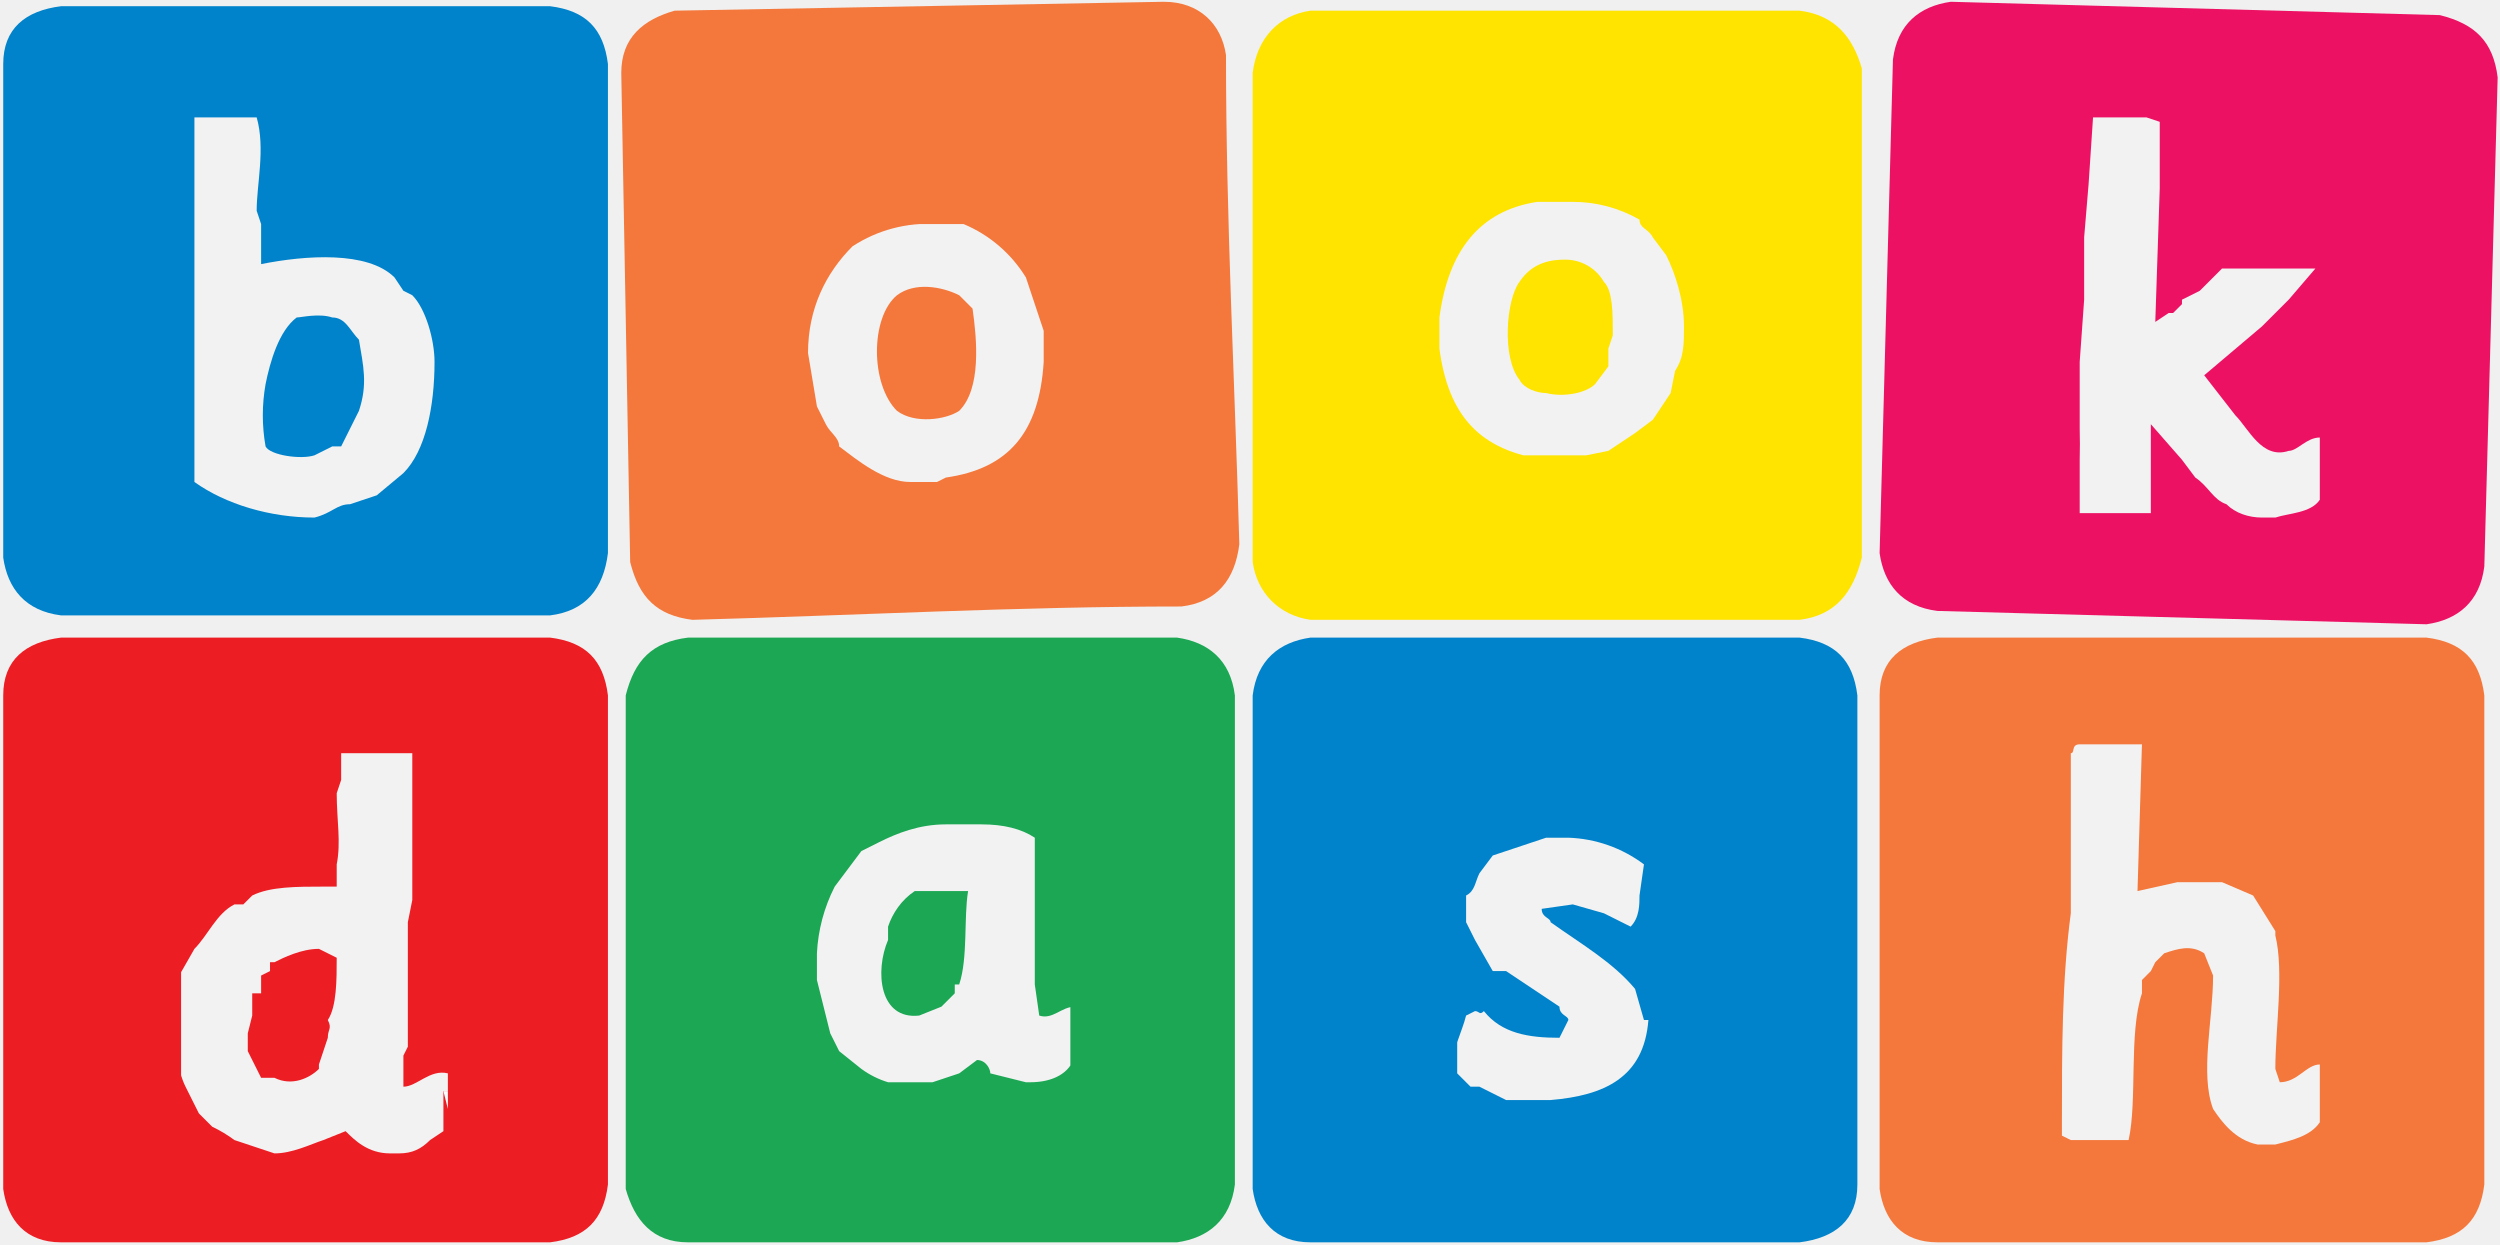
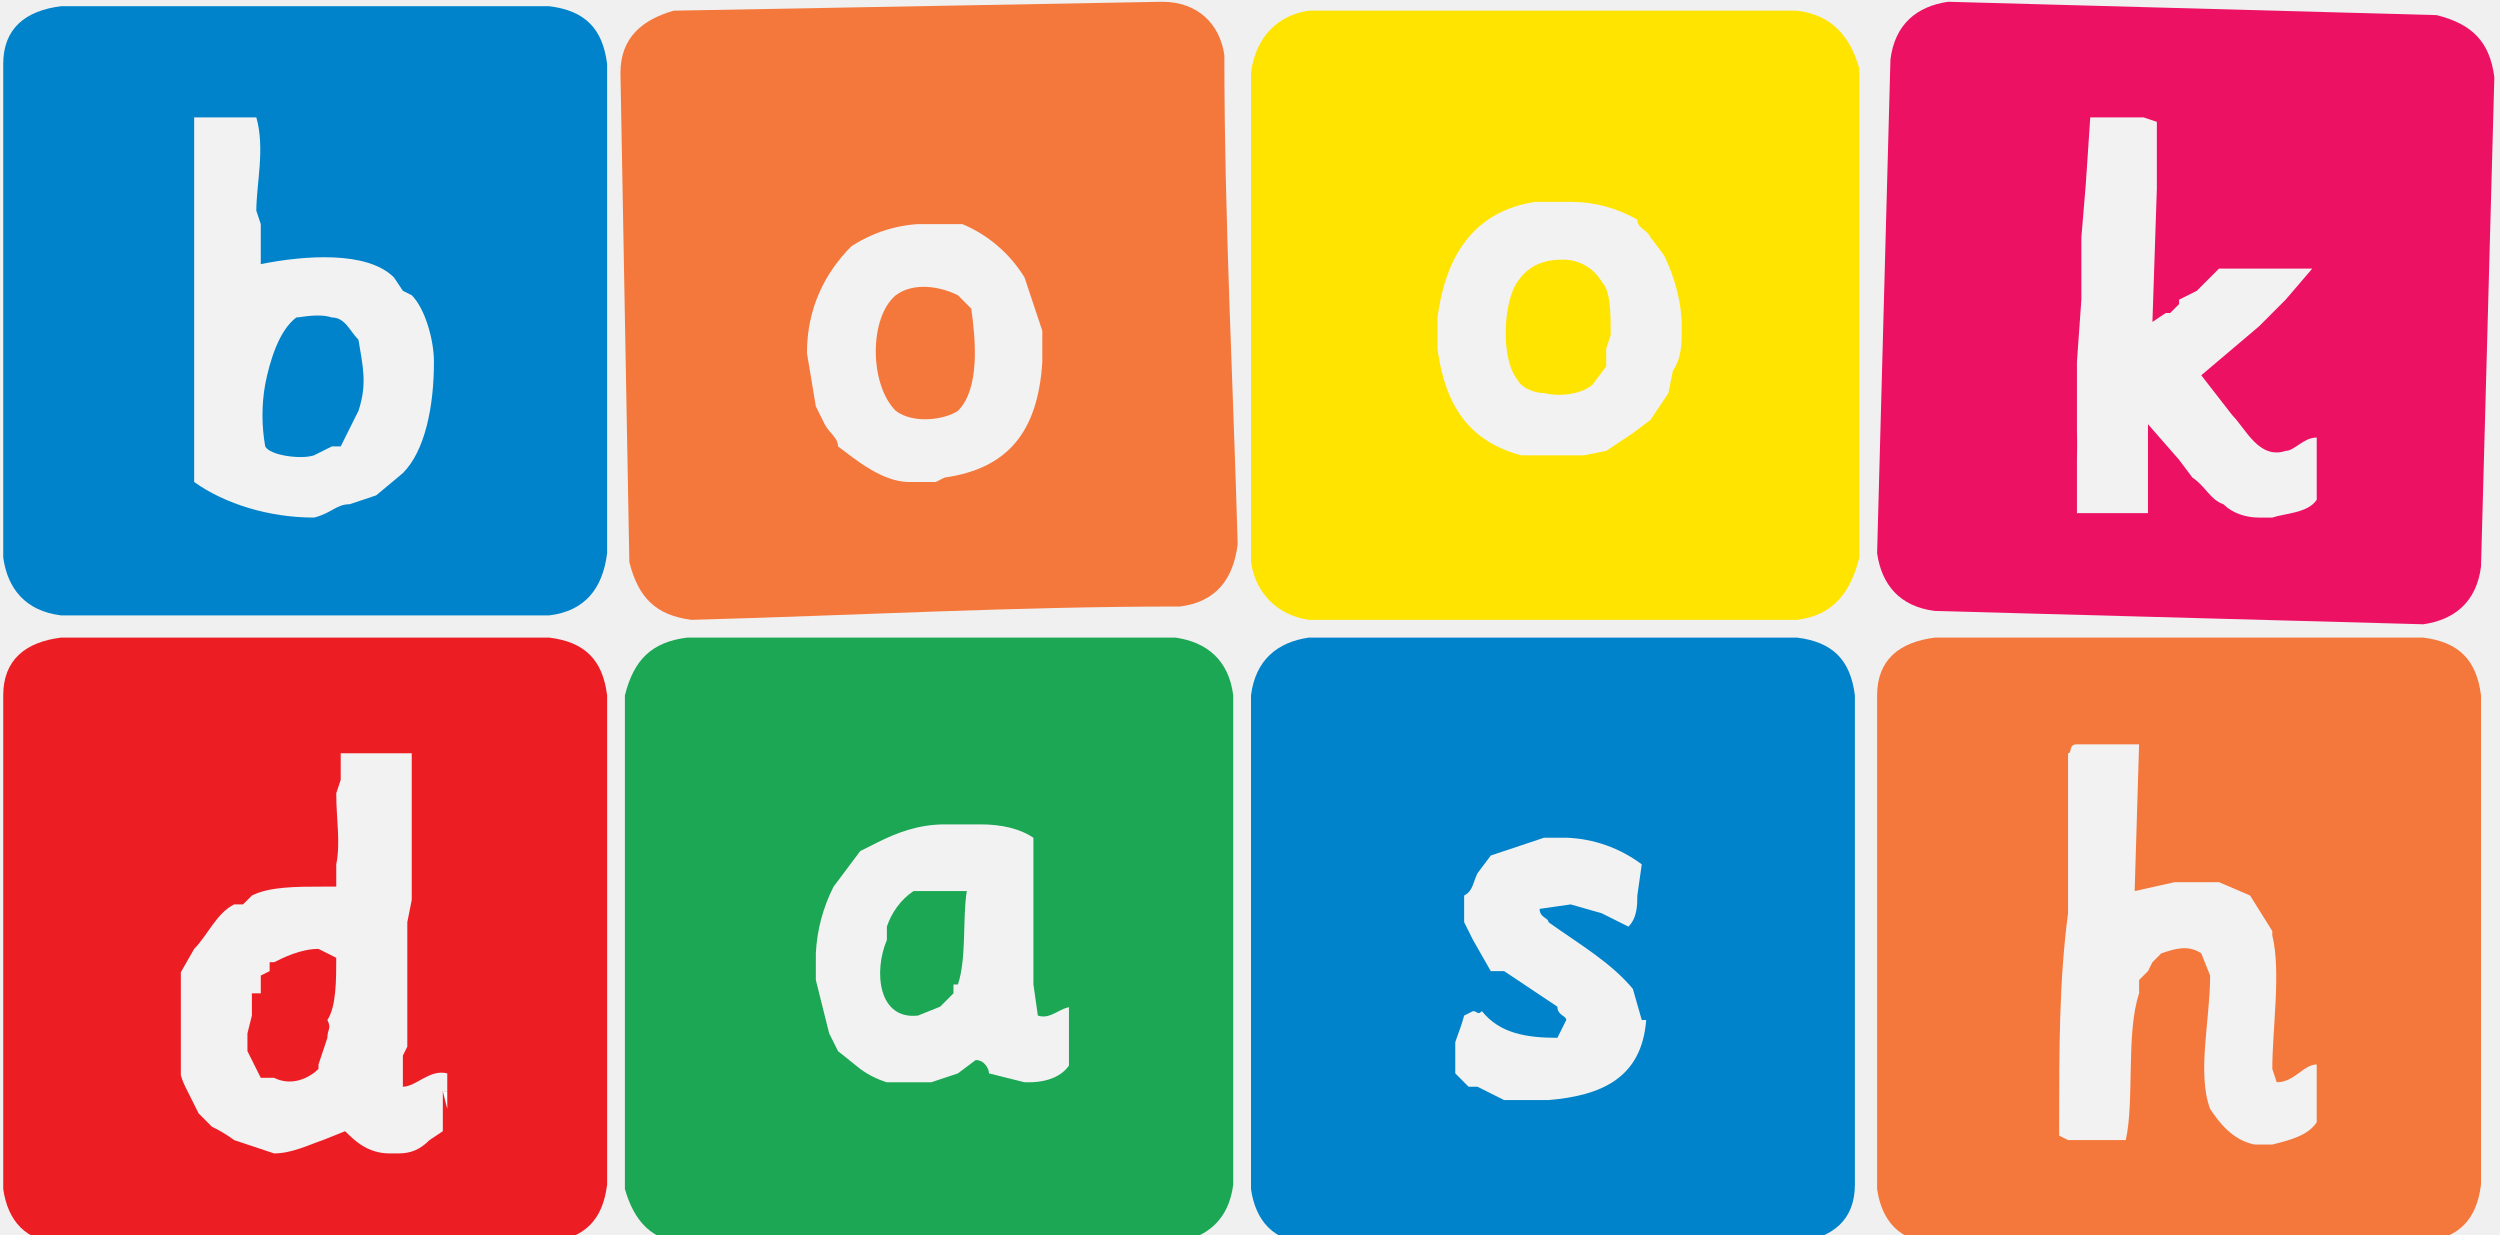
- <svg xmlns="http://www.w3.org/2000/svg" width="74.9" height="37.3" viewBox="0 0 70.2 35">
+ <svg xmlns="http://www.w3.org/2000/svg" width="500px" height="247px" viewBox="0 0 500 247" version="1.1">
  <defs>
-     <clipPath clipPathUnits="userSpaceOnUse" id="p">
-       <path d="M103.3 484.5h5.8v9h-5.8v-9z" />
+     <clipPath id="clip1">
+       <path d="M 124 0 L 247.535 0 L 247.535 123.969 L 124 123.969 Z M 124 0 " />
    </clipPath>
-     <clipPath clipPathUnits="userSpaceOnUse" id="o">
-       <path d="M89.6 485.5H94v5.9h-4.3v-6z" />
+     <clipPath id="clip2">
+       <path d="M 250 2.133 L 371.867 2.133 L 371.867 123.969 L 250 123.969 Z M 250 2.133 " />
    </clipPath>
-     <clipPath clipPathUnits="userSpaceOnUse" id="n">
-       <path d="M75.2 485.9H81v5.8h-6V486z" />
+     <clipPath id="clip3">
+       <path d="M 375.422 0.355 L 499 0.355 L 499 124.855 L 375.422 124.855 Z M 375.422 0.355 " />
    </clipPath>
-     <clipPath clipPathUnits="userSpaceOnUse" id="m">
-       <path d="M60.8 484.3H67v9h-6v-9z" />
+     <clipPath id="clip4">
+       <path d="M 0.645 127.523 L 121.426 127.523 L 121.426 247 L 0.645 247 Z M 0.645 127.523 " />
    </clipPath>
-     <clipPath clipPathUnits="userSpaceOnUse" id="l">
-       <path d="M103.6 498.6h5.5v9h-5.5v-9z" />
+     <clipPath id="clip5">
+       <path d="M 124.977 127.523 L 246.648 127.523 L 246.648 247 L 124.977 247 Z M 124.977 127.523 " />
    </clipPath>
-     <clipPath clipPathUnits="userSpaceOnUse" id="k">
-       <path d="M89.3 500h5.5v5.7h-5.5V500z" />
+     <clipPath id="clip6">
+       <path d="M 250.199 127.523 L 370.98 127.523 L 370.98 247 L 250.199 247 Z M 250.199 127.523 " />
    </clipPath>
-     <clipPath clipPathUnits="userSpaceOnUse" id="j">
-       <path d="M75 499.4h5.4v5.8h-5.3v-5.8z" />
+     <clipPath id="clip7">
+       <path d="M 0.645 1.246 L 121.426 1.246 L 121.426 123.078 L 0.645 123.078 Z M 0.645 1.246 " />
    </clipPath>
-     <clipPath clipPathUnits="userSpaceOnUse" id="i">
-       <path d="M61.3 498.6h5.4v9h-5.4v-9z" />
+     <clipPath id="clip8">
+       <path d="M 375.422 127.523 L 496.203 127.523 L 496.203 247 L 375.422 247 Z M 375.422 127.523 " />
    </clipPath>
-     <clipPath clipPathUnits="userSpaceOnUse" id="h">
-       <path d="M99.2 482.3h13.6v13.6H99.2v-13.6z" />
+     <clipPath id="clip9">
+       <path d="M 38.832 23.477 L 86.789 23.477 L 86.789 103.516 L 38.832 103.516 Z M 38.832 23.477 " />
    </clipPath>
-     <clipPath clipPathUnits="userSpaceOnUse" id="g">
-       <path d="M57 496.4h13.6v13.7H57v-13.7z" />
+     <clipPath id="clip10">
+       <path d="M 161.391 44.82 L 208.461 44.82 L 208.461 96.398 L 161.391 96.398 Z M 161.391 44.82 " />
    </clipPath>
-     <clipPath clipPathUnits="userSpaceOnUse" id="f">
-       <path d="M85.1 482.3h13.6v13.6H85.1v-13.6z" />
+     <clipPath id="clip11">
+       <path d="M 287.5 40.375 L 336.344 40.375 L 336.344 91.062 L 287.5 91.062 Z M 287.5 40.375 " />
    </clipPath>
-     <clipPath clipPathUnits="userSpaceOnUse" id="e">
-       <path d="M71 482.3h13.7v13.6H71v-13.6z" />
+     <clipPath id="clip12">
+       <path d="M 308 40.375 L 312 40.375 L 312 91.062 L 308 91.062 Z M 308 40.375 " />
    </clipPath>
-     <clipPath clipPathUnits="userSpaceOnUse" id="d">
-       <path d="M57 482.3h13.6v13.6H57v-13.6z" />
+     <clipPath id="clip13">
+       <path d="M 415 23.477 L 463.344 23.477 L 463.344 103.516 L 415 103.516 Z M 415 23.477 " />
    </clipPath>
-     <clipPath clipPathUnits="userSpaceOnUse" id="c">
-       <path d="M99.2 496.2h14v14h-14v-14z" />
+     <clipPath id="clip14">
+       <path d="M 414.496 23.477 L 463.344 23.477 L 463.344 100 L 414.496 100 Z M 414.496 23.477 " />
    </clipPath>
-     <clipPath clipPathUnits="userSpaceOnUse" id="b">
-       <path d="M85.1 496.3h13.7V510H85v-13.7z" />
+     <clipPath id="clip15">
+       <path d="M 36.168 150.648 L 89.453 150.648 L 89.453 230.684 L 36.168 230.684 Z M 36.168 150.648 " />
    </clipPath>
-     <clipPath clipPathUnits="userSpaceOnUse" id="a">
-       <path d="M70.9 496.3h13.9v14h-14v-14z" />
+     <clipPath id="clip16">
+       <path d="M 77 218 L 89.453 218 L 89.453 230.684 L 77 230.684 Z M 77 218 " />
+     </clipPath>
+     <clipPath id="clip17">
+       <path d="M 163 164 L 214 164 L 214 217 L 163 217 Z M 163 164 " />
+     </clipPath>
+     <clipPath id="clip18">
+       <path d="M 162.277 216.453 L 213.789 216.453 L 213.789 164.875 L 160.5 164.875 L 160.5 215.566 Z M 162.277 216.453 " />
+     </clipPath>
+     <clipPath id="clip19">
+       <path d="M 162 164 L 214 164 L 214 207 L 162 207 Z M 162 164 " />
+     </clipPath>
+     <clipPath id="clip20">
+       <path d="M 162.277 216.453 L 213.789 216.453 L 213.789 164.875 L 160.5 164.875 L 160.5 215.566 Z M 162.277 216.453 " />
+     </clipPath>
+     <clipPath id="clip21">
+       <path d="M 290 167 L 330 167 L 330 221 L 290 221 Z M 290 167 " />
+     </clipPath>
+     <clipPath id="clip22">
+       <path d="M 290.164 220.012 L 329.238 220.012 L 329.238 167.543 L 291.051 167.543 L 291.051 220.902 Z M 290.164 220.012 " />
+     </clipPath>
+     <clipPath id="clip23">
+       <path d="M 411.832 148.867 L 463.344 148.867 L 463.344 228.906 L 411.832 228.906 Z M 411.832 148.867 " />
    </clipPath>
  </defs>
-   <g clip-path="url(#a)" transform="matrix(1.25 0 0 -1.25 -71.2 637.8)">
-     <path d="M84.5 509c0-3.7.2-7.4.3-11-.1-.8-.5-1.3-1.3-1.4-3.7 0-7.3-.2-11-.3-.8.1-1.2.5-1.4 1.3l-.2 11c0 .8.5 1.2 1.2 1.4l11 .2c.8 0 1.3-.5 1.4-1.2" fill="#f4783b" />
-   </g>
-   <g clip-path="url(#b)" transform="matrix(1.25 0 0 -1.25 -71.2 637.8)">
-     <path d="M98.8 508.7v-11c-.2-.8-.6-1.3-1.4-1.4h-11c-.7.1-1.2.6-1.3 1.3v11c.1.8.6 1.3 1.3 1.4h11c.8-.1 1.2-.6 1.4-1.3" fill="#ffe400" />
-   </g>
-   <g clip-path="url(#c)" transform="matrix(1.25 0 0 -1.25 -71.2 637.8)">
-     <path d="M113.1 508.5l-.3-11c-.1-.8-.6-1.2-1.3-1.3l-11 .3c-.8.1-1.2.6-1.3 1.3l.3 11.1c.1.8.6 1.2 1.3 1.3l11-.3c.8-.2 1.2-.6 1.3-1.4" fill="#ed1164" />
-   </g>
-   <g clip-path="url(#d)" transform="matrix(1.25 0 0 -1.25 -71.2 637.8)">
-     <path d="M70.6 494.6v-11c-.1-.8-.5-1.2-1.3-1.3h-11c-.8 0-1.2.5-1.3 1.2v11.1c0 .8.5 1.2 1.3 1.3h11c.8-.1 1.2-.5 1.3-1.3" fill="#ed1d24" />
-   </g>
-   <g clip-path="url(#e)" transform="matrix(1.25 0 0 -1.25 -71.2 637.8)">
-     <path d="M84.7 494.6v-11c-.1-.8-.6-1.2-1.3-1.3h-11c-.8 0-1.2.5-1.4 1.2v11.1c.2.8.6 1.2 1.4 1.3h11c.7-.1 1.2-.5 1.3-1.3" fill="#1ba753" />
-   </g>
-   <g clip-path="url(#f)" transform="matrix(1.25 0 0 -1.25 -71.2 637.8)">
-     <path d="M98.7 494.6v-11c0-.8-.5-1.2-1.3-1.3h-11c-.8 0-1.2.5-1.3 1.2v11.1c.1.8.6 1.2 1.3 1.3h11c.8-.1 1.2-.5 1.3-1.3" fill="#0083ca" />
-   </g>
-   <g clip-path="url(#g)" transform="matrix(1.25 0 0 -1.25 -71.2 637.8)">
-     <path d="M70.6 508.8v-11c-.1-.8-.5-1.3-1.3-1.4h-11c-.8.1-1.2.6-1.3 1.3v11.1c0 .8.5 1.2 1.3 1.3h11c.8-.1 1.2-.5 1.3-1.3" fill="#0083ca" />
-   </g>
-   <g clip-path="url(#h)" transform="matrix(1.25 0 0 -1.25 -71.2 637.8)">
-     <path d="M112.8 494.6v-11c-.1-.8-.5-1.2-1.3-1.3h-11c-.8 0-1.2.5-1.3 1.2v11.1c0 .8.5 1.2 1.3 1.3h11c.8-.1 1.2-.5 1.3-1.3" fill="#f4783b" />
-   </g>
-   <g clip-path="url(#i)" transform="matrix(1.25 0 0 -1.25 -71.2 637.8)">
-     <path d="M65 501c.2.6.1 1 0 1.6-.2.2-.3.5-.6.5-.3.1-.7 0-.8 0-.4-.3-.6-1-.7-1.5a4 4 0 0 1 0-1.4c.1-.2.8-.3 1.1-.2l.4.2h.2l.4.8m1.7 1.1c0-1-.2-2-.7-2.5l-.6-.5-.6-.2c-.3 0-.4-.2-.8-.3-1 0-2 .3-2.7.8v8.2h1.4c.2-.7 0-1.5 0-2.1l.1-.3v-.9c1 .2 2.4.3 3-.3l.2-.3.2-.1c.3-.3.5-1 .5-1.5" fill="#f2f2f3" />
-   </g>
-   <g clip-path="url(#j)" transform="matrix(1.25 0 0 -1.25 -71.2 637.8)">
-     <path d="M78.5 501c.5.5.4 1.6.3 2.3l-.3.3c-.4.2-1 .3-1.4 0-.6-.5-.6-2 0-2.6.4-.3 1.1-.2 1.4 0m2 1.8v-.7h-.1c-.1-1.6-.8-2.4-2.2-2.6l-.2-.1h-.3-.3c-.6 0-1.2.5-1.6.8 0 .2-.2.3-.3.5l-.2.4-.2 1.2c0 1 .4 1.8 1 2.4a3.1 3.1 0 0 0 1.9.5h.6A3 3 0 0 0 80 504l.4-1.2" fill="#f2f2f3" />
-   </g>
-   <g clip-path="url(#k)" transform="matrix(1.25 0 0 -1.25 -71.2 637.8)">
-     <path d="M92.4 505.4zm.8-2.7c0 .5 0 1-.2 1.2a1 1 0 0 1-.9.5c-.5 0-.8-.2-1-.5-.3-.4-.4-1.7 0-2.2.1-.2.4-.3.6-.3.4-.1.9 0 1.1.2l.3.4v.4l.1.3m1.2 1.8c.2-.4.4-1 .4-1.6 0-.4 0-.7-.2-1l-.1-.5-.4-.6-.4-.3-.6-.4-1-.2h-.4c-1.5.2-2.2 1-2.4 2.5v.7c.2 1.5.9 2.4 2.2 2.6h.8a3 3 0 0 0 1.5-.4c0-.2.2-.2.3-.4l.3-.4" fill="#f2f2f3" />
-     <path d="M92 500h-.3.3M91.9 505.7h-.1.1z" fill="#fff" />
-   </g>
-   <g clip-path="url(#l)" transform="matrix(1.25 0 0 -1.25 -71.2 637.8)">
-     <path d="M109.1 499.6v-.2-.4c-.2-.3-.7-.3-1-.4h-.3c-.3 0-.6.1-.8.3-.3.1-.4.4-.7.6l-.3.4-.7.8v-2h-1.6v1.2a13.3 13.3 0 0 1 0 .7v1.5l.1 1.4v1.4l.1 1.2.1 1.5H105.2l.3-.1V506l-.1-3 .3.2h.1l.2.2v.1l.4.2.5.5h2.1l-.6-.7-.6-.6-1.3-1.1.7-.9c.3-.3.6-1 1.2-.8.2 0 .4.3.7.3V500.1v-.4-.1" fill="#f2f2f3" />
-     <path d="M109.1 499.7v-.1M104.1 507.6h0M103.7 500.6v-.5.5M103.7 500v-.5.4M103.6 499.4v-.4.4M103.7 501v-.3.2" fill="#fff" />
-   </g>
-   <g clip-path="url(#m)" transform="matrix(1.25 0 0 -1.25 -71.2 637.8)">
-     <path d="M67 485.3h-.1v-.5l-.3-.2c-.2-.2-.4-.3-.7-.3h-.1-.1c-.5 0-.8.3-1 .5l-.5-.2c-.3-.1-.7-.3-1.1-.3l-.9.3a3 3 0 0 1-.5.3l-.3.3-.3.6c-.2.4-.2.9-.3 1.4l.1.4v.6l.4.7c.3.3.5.8.9 1h.2l.2.2c.4.2 1 .2 1.6.2h.3v.5c.1.5 0 1 0 1.6l.1.3v.6h1.6v-1.6-.4-.3-1l-.1-.5v-.3-2.5l-.1-.2v-.1-.6c.3 0 .6.4 1 .3v-.4h-.1v-.4m-3.9 3.3v-.2l-.2-.1v-.4h-.2v-.5l-.1-.4v-.4l.3-.6h.3c.4-.2.8 0 1 .2v.1l.2.6c0 .2.1.2 0 .4.2.3.2.9.2 1.4l-.4.2c-.4 0-.8-.2-1-.3" fill="#f2f2f3" />
-     <path d="M67 485.7v-.4l-.1.4zM65.7 484.3s.1 0 0 0z" fill="#fff" />
-   </g>
-   <g clip-path="url(#n)" transform="matrix(1.25 0 0 -1.25 -71.2 637.8)">
-     <path d="M78.5 488.1c.2.6.1 1.5.2 2.1h-1.2c-.3-.2-.5-.5-.6-.8v-.3c-.3-.7-.2-1.8.7-1.7l.5.2.3.3v.2m2.7-1v-.6c-.1-.4-.5-.6-1-.6H80l-.8.2c0 .1-.1.3-.3.3l-.4-.3-.6-.2h-1a2 2 0 0 0-.6.3l-.5.4-.2.4-.3 1.2V488.8a3.7 3.7 0 0 0 .4 1.5l.3.4.3.4.4.2c.4.2.9.4 1.5.4h.8c.5 0 .9-.1 1.2-.3v-2.3-1l.1-.7c.3-.1.5.2.8.2v-.4-.2" fill="#f2f2f3" />
-     <path d="M81 487.2v-.2.2M78.9 491.7h-.2.2zM78.4 491.7H78h.3M75.2 488.5s0-.1 0 0z" fill="#fff" />
-   </g>
-   <g clip-path="url(#o)" transform="matrix(1.25 0 0 -1.25 -71.2 637.8)">
-     <path d="M94 487.3c-.1-1.3-1-1.7-2.2-1.8H90.8l-.4.2-.2.1H90l-.4.4c0 .5.2.8.3 1.2l.2.1c.1 0 .1-.1.2 0 .4-.5 1-.6 1.7-.6l.2.4c0 .1-.2.1-.2.3l-1.2.8h-.3l-.4.7-.2.4V490.1c.2.1.2.3.3.5l.3.4 1.2.4h.5a3 3 0 0 0 1.7-.6l-.1-.7c0-.2 0-.5-.2-.7l-.6.3-.7.2-.7-.1c0-.2.2-.2.2-.3.7-.5 1.4-.9 1.9-1.5l.2-.7" fill="#f2f2f3" />
-     <path d="M91.9 491.4h0" fill="#fff" />
-   </g>
-   <g clip-path="url(#p)" transform="matrix(1.25 0 0 -1.25 -71.2 637.8)">
-     <path d="M109.1 486.3V485c-.2-.3-.6-.4-1-.5h-.4c-.5.1-.8.5-1 .8-.3.8 0 2 0 3l-.2.5c-.3.2-.6.1-.9 0l-.2-.2-.1-.2-.2-.2v-.3c-.3-.9-.1-2.4-.3-3.3h-1.3l-.2.1V485c0 1.6 0 3.2.2 4.7v3.6c.1 0 0 .2.2.2h1.4l-.1-3.3.9.2h1l.7-.3.5-.8v-.1c.2-.8 0-2.1 0-3l.1-.3c.4 0 .6.4.9.4" fill="#f2f2f3" />
-     <path d="M103.3 484.8z" fill="#fff" />
+   <g id="surface1">
+     <g clip-path="url(#clip1)" clip-rule="nonzero">
+       <path style=" stroke:none;fill-rule:nonzero;fill:rgb(95.686%,47.059%,23.137%);fill-opacity:1;" d="M 244.871 11.027 C 244.871 43.93 246.648 76.836 247.535 108.852 C 246.648 115.965 243.094 120.41 235.988 121.301 C 203.129 121.301 171.16 123.078 138.301 123.969 C 131.195 123.078 127.641 119.52 125.867 112.406 L 124.09 14.586 C 124.09 7.469 128.531 3.914 134.746 2.133 L 232.438 0.355 C 239.543 0.355 243.984 4.801 244.871 11.027 " />
+     </g>
+     <g clip-path="url(#clip2)" clip-rule="nonzero">
+       <path style=" stroke:none;fill-rule:nonzero;fill:rgb(100%,89.412%,0%);fill-opacity:1;" d="M 371.867 13.695 L 371.867 111.516 C 370.094 118.633 366.539 123.078 359.434 123.969 L 261.746 123.969 C 255.527 123.078 251.086 118.633 250.199 112.406 L 250.199 14.586 C 251.086 7.469 255.527 3.023 261.746 2.133 L 359.434 2.133 C 366.539 3.023 370.094 7.469 371.867 13.695 " />
+     </g>
+     <g clip-path="url(#clip3)" clip-rule="nonzero">
+       <path style=" stroke:none;fill-rule:nonzero;fill:rgb(92.941%,6.667%,39.216%);fill-opacity:1;" d="M 498.867 15.473 L 496.203 113.297 C 495.312 120.41 490.875 123.969 484.656 124.855 L 386.965 122.188 C 379.863 121.301 376.309 116.852 375.422 110.629 L 378.086 11.918 C 378.973 4.801 383.414 1.246 389.629 0.355 L 487.32 3.023 C 494.426 4.801 497.977 8.359 498.867 15.473 " />
+     </g>
+     <g clip-path="url(#clip4)" clip-rule="nonzero">
+       <path style=" stroke:none;fill-rule:nonzero;fill:rgb(92.941%,11.373%,14.118%);fill-opacity:1;" d="M 121.426 139.086 L 121.426 236.906 C 120.539 244.023 116.984 247.578 109.879 248.469 L 12.191 248.469 C 5.086 248.469 1.531 244.023 0.645 237.797 L 0.645 139.086 C 0.645 131.973 5.086 128.414 12.191 127.523 L 109.879 127.523 C 116.984 128.414 120.539 131.973 121.426 139.086 " />
+     </g>
+     <g clip-path="url(#clip5)" clip-rule="nonzero">
+       <path style=" stroke:none;fill-rule:nonzero;fill:rgb(10.588%,65.49%,32.549%);fill-opacity:1;" d="M 246.648 139.086 L 246.648 236.906 C 245.758 244.023 241.32 247.578 235.102 248.469 L 137.41 248.469 C 130.309 248.469 126.754 244.023 124.977 237.797 L 124.977 139.086 C 126.754 131.973 130.309 128.414 137.41 127.523 L 235.102 127.523 C 241.32 128.414 245.758 131.973 246.648 139.086 " />
+     </g>
+     <g clip-path="url(#clip6)" clip-rule="nonzero">
+       <path style=" stroke:none;fill-rule:nonzero;fill:rgb(0%,51.373%,79.216%);fill-opacity:1;" d="M 370.98 139.086 L 370.98 236.906 C 370.98 244.023 366.539 247.578 359.434 248.469 L 261.746 248.469 C 254.641 248.469 251.086 244.023 250.199 237.797 L 250.199 139.086 C 251.086 131.973 255.527 128.414 261.746 127.523 L 359.434 127.523 C 366.539 128.414 370.094 131.973 370.98 139.086 " />
+     </g>
+     <g clip-path="url(#clip7)" clip-rule="nonzero">
+       <path style=" stroke:none;fill-rule:nonzero;fill:rgb(0%,51.373%,79.216%);fill-opacity:1;" d="M 121.426 12.805 L 121.426 110.629 C 120.539 117.742 116.984 122.188 109.879 123.078 L 12.191 123.078 C 5.086 122.188 1.531 117.742 0.645 111.516 L 0.645 12.805 C 0.645 5.691 5.086 2.133 12.191 1.246 L 109.879 1.246 C 116.984 2.133 120.539 5.691 121.426 12.805 " />
+     </g>
+     <g clip-path="url(#clip8)" clip-rule="nonzero">
+       <path style=" stroke:none;fill-rule:nonzero;fill:rgb(95.686%,47.059%,23.137%);fill-opacity:1;" d="M 496.203 139.086 L 496.203 236.906 C 495.312 244.023 491.762 247.578 484.656 248.469 L 386.965 248.469 C 379.863 248.469 376.309 244.023 375.422 237.797 L 375.422 139.086 C 375.422 131.973 379.863 128.414 386.965 127.523 L 484.656 127.523 C 491.762 128.414 495.312 131.973 496.203 139.086 " />
+     </g>
+     <g clip-path="url(#clip9)" clip-rule="nonzero">
+       <path style=" stroke:none;fill-rule:nonzero;fill:rgb(94.902%,94.902%,95.294%);fill-opacity:1;" d="M 71.691 82.172 C 73.469 76.836 72.582 73.277 71.691 67.941 C 69.918 66.164 69.027 63.496 66.363 63.496 C 63.699 62.605 60.148 63.496 59.258 63.496 C 55.707 66.164 53.93 72.387 53.043 76.836 C 52.312 80.953 52.312 85.168 53.043 89.285 C 53.93 91.062 60.148 91.953 62.812 91.062 L 66.363 89.285 L 68.141 89.285 L 71.691 82.172 M 86.789 72.387 C 86.789 81.281 85.016 90.176 80.574 94.621 L 75.246 99.066 L 69.918 100.848 C 67.25 100.848 66.363 102.625 62.812 103.516 C 53.93 103.516 45.051 100.848 38.832 96.398 L 38.832 23.477 L 51.266 23.477 C 53.043 29.703 51.266 36.816 51.266 42.152 L 52.156 44.82 L 52.156 52.824 C 61.035 51.047 73.469 50.156 78.797 55.492 L 80.574 58.16 L 82.348 59.051 C 85.016 61.719 86.789 67.941 86.789 72.387 " />
+     </g>
+     <g clip-path="url(#clip10)" clip-rule="nonzero">
+       <path style=" stroke:none;fill-rule:nonzero;fill:rgb(94.902%,94.902%,95.294%);fill-opacity:1;" d="M 191.586 82.172 C 196.027 77.723 195.137 67.941 194.25 61.719 L 191.586 59.051 C 188.031 57.27 182.703 56.383 179.152 59.051 C 173.824 63.496 173.824 76.836 179.152 82.172 C 182.703 84.84 188.922 83.949 191.586 82.172 M 209.348 66.164 L 209.348 72.387 L 208.461 72.387 C 207.57 86.617 201.355 93.73 188.922 95.512 L 187.145 96.398 L 181.816 96.398 C 176.488 96.398 171.16 91.953 167.605 89.285 C 167.605 87.508 165.832 86.617 164.941 84.84 L 163.168 81.281 L 161.391 70.609 C 161.391 61.719 164.941 54.602 170.27 49.266 C 175.266 45.992 181.188 44.43 187.145 44.82 L 192.473 44.82 C 197.633 46.98 201.984 50.715 204.906 55.492 L 208.461 66.164 " />
+     </g>
+     <g clip-path="url(#clip11)" clip-rule="nonzero">
+       <path style=" stroke:none;fill-rule:nonzero;fill:rgb(94.902%,94.902%,95.294%);fill-opacity:1;" d="M 315.031 43.043 Z M 322.137 67.055 C 322.137 62.605 322.137 58.16 320.359 56.383 C 318.719 53.535 315.645 51.824 312.367 51.934 C 307.926 51.934 305.262 53.715 303.484 56.383 C 300.82 59.938 299.934 71.5 303.484 75.945 C 304.375 77.723 307.039 78.613 308.812 78.613 C 312.367 79.504 316.809 78.613 318.582 76.836 L 321.246 73.277 L 321.246 69.719 L 322.137 67.055 M 332.793 51.047 C 334.57 54.602 336.344 59.938 336.344 65.273 C 336.344 68.832 336.344 71.5 334.57 74.168 L 333.68 78.613 L 330.129 83.949 L 326.574 86.617 L 321.246 90.176 L 312.367 91.953 L 308.812 91.953 C 295.492 90.176 289.277 83.059 287.5 69.719 L 287.5 63.496 C 289.277 50.156 295.492 42.152 307.039 40.375 L 314.141 40.375 C 318.816 40.367 323.41 41.594 327.465 43.93 C 327.465 45.711 329.238 45.711 330.129 47.488 L 332.793 51.047 " />
+     </g>
+     <g clip-path="url(#clip12)" clip-rule="nonzero">
+       <path style=" stroke:none;fill-rule:nonzero;fill:rgb(100%,100%,100%);fill-opacity:1;" d="M 311.477 91.062 L 308.812 91.062 L 311.477 91.062 M 310.59 40.375 L 309.703 40.375 Z M 310.59 40.375 " />
+     </g>
+     <g clip-path="url(#clip13)" clip-rule="nonzero">
+       <path style=" stroke:none;fill-rule:nonzero;fill:rgb(94.902%,94.902%,95.294%);fill-opacity:1;" d="M 463.344 94.621 L 463.344 99.957 C 461.566 102.625 457.125 102.625 454.461 103.516 L 451.797 103.516 C 449.133 103.516 446.469 102.625 444.691 100.848 C 442.027 99.957 441.141 97.289 438.477 95.512 L 435.812 91.953 L 429.594 84.84 L 429.594 102.625 L 415.387 102.625 L 415.387 91.953 C 415.441 89.879 415.441 87.801 415.387 85.727 L 415.387 72.387 L 416.273 59.938 L 416.273 47.488 L 417.16 36.816 L 418.051 23.477 L 428.707 23.477 L 431.371 24.367 L 431.371 37.707 L 430.484 64.387 L 433.148 62.605 L 434.035 62.605 L 435.812 60.828 L 435.812 59.938 L 439.363 58.16 L 443.805 53.715 L 462.453 53.715 L 457.125 59.938 L 451.797 65.273 L 440.25 75.055 L 446.469 83.059 C 449.133 85.727 451.797 91.953 457.125 90.176 C 458.902 90.176 460.68 87.508 463.344 87.508 L 463.344 94.621 " />
+     </g>
+     <g clip-path="url(#clip14)" clip-rule="nonzero">
+       <path style=" stroke:none;fill-rule:nonzero;fill:rgb(100%,100%,100%);fill-opacity:1;" d="M 463.344 93.73 L 463.344 94.621 M 418.938 23.477 L 418.938 23.477 M 415.387 85.727 L 415.387 90.176 L 415.387 85.727 M 415.387 91.062 L 415.387 95.512 L 415.387 91.953 M 414.496 96.398 L 414.496 99.957 L 414.496 96.398 M 415.387 82.172 L 415.387 84.84 L 415.387 83.059 " />
+     </g>
+     <g clip-path="url(#clip15)" clip-rule="nonzero">
+       <path style=" stroke:none;fill-rule:nonzero;fill:rgb(94.902%,94.902%,95.294%);fill-opacity:1;" d="M 89.453 221.789 L 88.566 221.789 L 88.566 226.238 L 85.902 228.016 C 84.125 229.793 82.348 230.684 79.684 230.684 L 77.91 230.684 C 73.469 230.684 70.805 228.016 69.027 226.238 L 64.586 228.016 C 61.922 228.906 58.371 230.684 54.82 230.684 L 46.824 228.016 C 45.438 226.984 43.949 226.09 42.387 225.348 L 39.723 222.68 L 37.059 217.344 C 35.281 213.785 35.281 209.34 34.391 204.895 L 35.281 201.336 L 35.281 196 L 38.832 189.777 C 41.496 187.109 43.273 182.66 46.824 180.883 L 48.602 180.883 L 50.379 179.105 C 53.93 177.324 59.258 177.324 64.586 177.324 L 67.25 177.324 L 67.25 172.879 C 68.141 168.434 67.25 163.984 67.25 158.648 L 68.141 155.98 L 68.141 150.648 L 82.348 150.648 L 82.348 179.992 L 81.461 184.441 L 81.461 209.34 L 80.574 211.117 L 80.574 217.344 C 83.238 217.344 85.902 213.785 89.453 214.676 L 89.453 218.234 L 88.566 218.234 L 88.566 221.789 M 53.93 192.445 L 53.93 194.223 L 52.156 195.109 L 52.156 198.668 L 50.379 198.668 L 50.379 203.113 L 49.488 206.672 L 49.488 210.23 L 52.156 215.566 L 54.82 215.566 C 58.371 217.344 61.922 215.566 63.699 213.785 L 63.699 212.898 L 65.477 207.562 C 65.477 205.781 66.363 205.781 65.477 204.004 C 67.25 201.336 67.25 196 67.25 191.555 L 63.699 189.777 C 60.148 189.777 56.594 191.555 54.82 192.445 " />
+     </g>
+     <g clip-path="url(#clip16)" clip-rule="nonzero">
+       <path style=" stroke:none;fill-rule:nonzero;fill:rgb(100%,100%,100%);fill-opacity:1;" d="M 89.453 218.234 L 89.453 221.789 L 88.566 218.234 Z M 77.91 230.684 C 77.91 230.684 78.797 230.684 77.91 230.684 Z M 77.91 230.684 " />
+     </g>
+     <g clip-path="url(#clip17)" clip-rule="nonzero">
+       <g clip-path="url(#clip18)" clip-rule="nonzero">
+         <path style=" stroke:none;fill-rule:nonzero;fill:rgb(94.902%,94.902%,95.294%);fill-opacity:1;" d="M 191.586 196.891 C 193.363 191.555 192.473 183.551 193.363 178.215 L 182.703 178.215 C 180.039 179.992 178.266 182.66 177.375 185.328 L 177.375 187.996 C 174.711 194.223 175.598 204.004 183.594 203.113 L 188.031 201.336 L 190.695 198.668 L 190.695 196.891 M 214.676 205.781 L 214.676 211.117 C 213.789 214.676 210.234 216.453 205.793 216.453 L 204.906 216.453 L 197.801 214.676 C 197.801 213.785 196.914 212.008 195.137 212.008 L 191.586 214.676 L 186.258 216.453 L 177.375 216.453 C 175.461 215.871 173.66 214.969 172.047 213.785 L 167.605 210.23 L 165.832 206.672 L 163.168 196 L 163.168 190.664 C 163.395 186.016 164.605 181.469 166.719 177.324 L 169.383 173.77 L 172.047 170.211 L 175.598 168.434 C 179.152 166.652 183.594 164.875 188.922 164.875 L 196.027 164.875 C 200.465 164.875 204.02 165.766 206.684 167.543 L 206.684 196.891 L 207.57 203.113 C 210.234 204.004 212.012 201.336 214.676 201.336 L 214.676 206.672 " />
+       </g>
+     </g>
+     <g clip-path="url(#clip19)" clip-rule="nonzero">
+       <g clip-path="url(#clip20)" clip-rule="nonzero">
+         <path style=" stroke:none;fill-rule:nonzero;fill:rgb(100%,100%,100%);fill-opacity:1;" d="M 213.789 204.895 L 213.789 206.672 L 213.789 204.895 M 195.137 164.875 L 193.363 164.875 Z M 190.695 164.875 L 187.145 164.875 L 189.809 164.875 M 162.277 193.332 C 162.277 193.332 162.277 194.223 162.277 193.332 Z M 162.277 193.332 " />
+       </g>
+     </g>
+     <g clip-path="url(#clip21)" clip-rule="nonzero">
+       <g clip-path="url(#clip22)" clip-rule="nonzero">
+         <path style=" stroke:none;fill-rule:nonzero;fill:rgb(94.902%,94.902%,95.294%);fill-opacity:1;" d="M 329.238 204.004 C 328.352 215.566 320.359 219.121 309.703 220.012 L 300.82 220.012 L 297.27 218.234 L 295.492 217.344 L 293.715 217.344 L 290.164 213.785 C 290.164 209.34 291.941 206.672 292.828 203.113 L 294.605 202.227 C 295.492 202.227 295.492 203.113 296.379 202.227 C 299.934 206.672 305.262 207.562 311.477 207.562 L 313.254 204.004 C 313.254 203.113 311.477 203.113 311.477 201.336 L 300.82 194.223 L 298.156 194.223 L 294.605 187.996 L 292.828 184.441 L 292.828 179.105 C 294.605 178.215 294.605 176.438 295.492 174.656 L 298.156 171.102 L 308.812 167.543 L 313.254 167.543 C 318.715 167.73 323.984 169.594 328.352 172.879 L 327.465 179.105 C 327.465 180.883 327.465 183.551 325.688 185.328 L 320.359 182.66 L 314.141 180.883 L 307.926 181.773 C 307.926 183.551 309.703 183.551 309.703 184.441 C 315.918 188.887 322.137 192.445 326.574 197.777 L 328.352 204.004 " />
+       </g>
+     </g>
+     <g clip-path="url(#clip23)" clip-rule="nonzero">
+       <path style=" stroke:none;fill-rule:nonzero;fill:rgb(94.902%,94.902%,95.294%);fill-opacity:1;" d="M 463.344 212.898 L 463.344 224.457 C 461.566 227.125 458.016 228.016 454.461 228.906 L 450.91 228.906 C 446.469 228.016 443.805 224.457 442.027 221.789 C 439.363 214.676 442.027 204.004 442.027 195.109 L 440.25 190.664 C 437.586 188.887 434.922 189.777 432.258 190.664 L 430.484 192.445 L 429.594 194.223 L 427.82 196 L 427.82 198.668 C 425.156 206.672 426.93 220.012 425.156 228.016 L 413.609 228.016 L 411.832 227.125 L 411.832 224.457 C 411.832 210.23 411.832 196 413.609 182.66 L 413.609 150.648 C 414.496 150.648 413.609 148.867 415.387 148.867 L 427.82 148.867 L 426.93 178.215 L 434.922 176.438 L 443.805 176.438 L 450.02 179.105 L 454.461 186.219 L 454.461 187.109 C 456.238 194.223 454.461 205.781 454.461 213.785 L 455.348 216.453 C 458.902 216.453 460.68 212.898 463.344 212.898 " />
+     </g>
  </g>
</svg>
